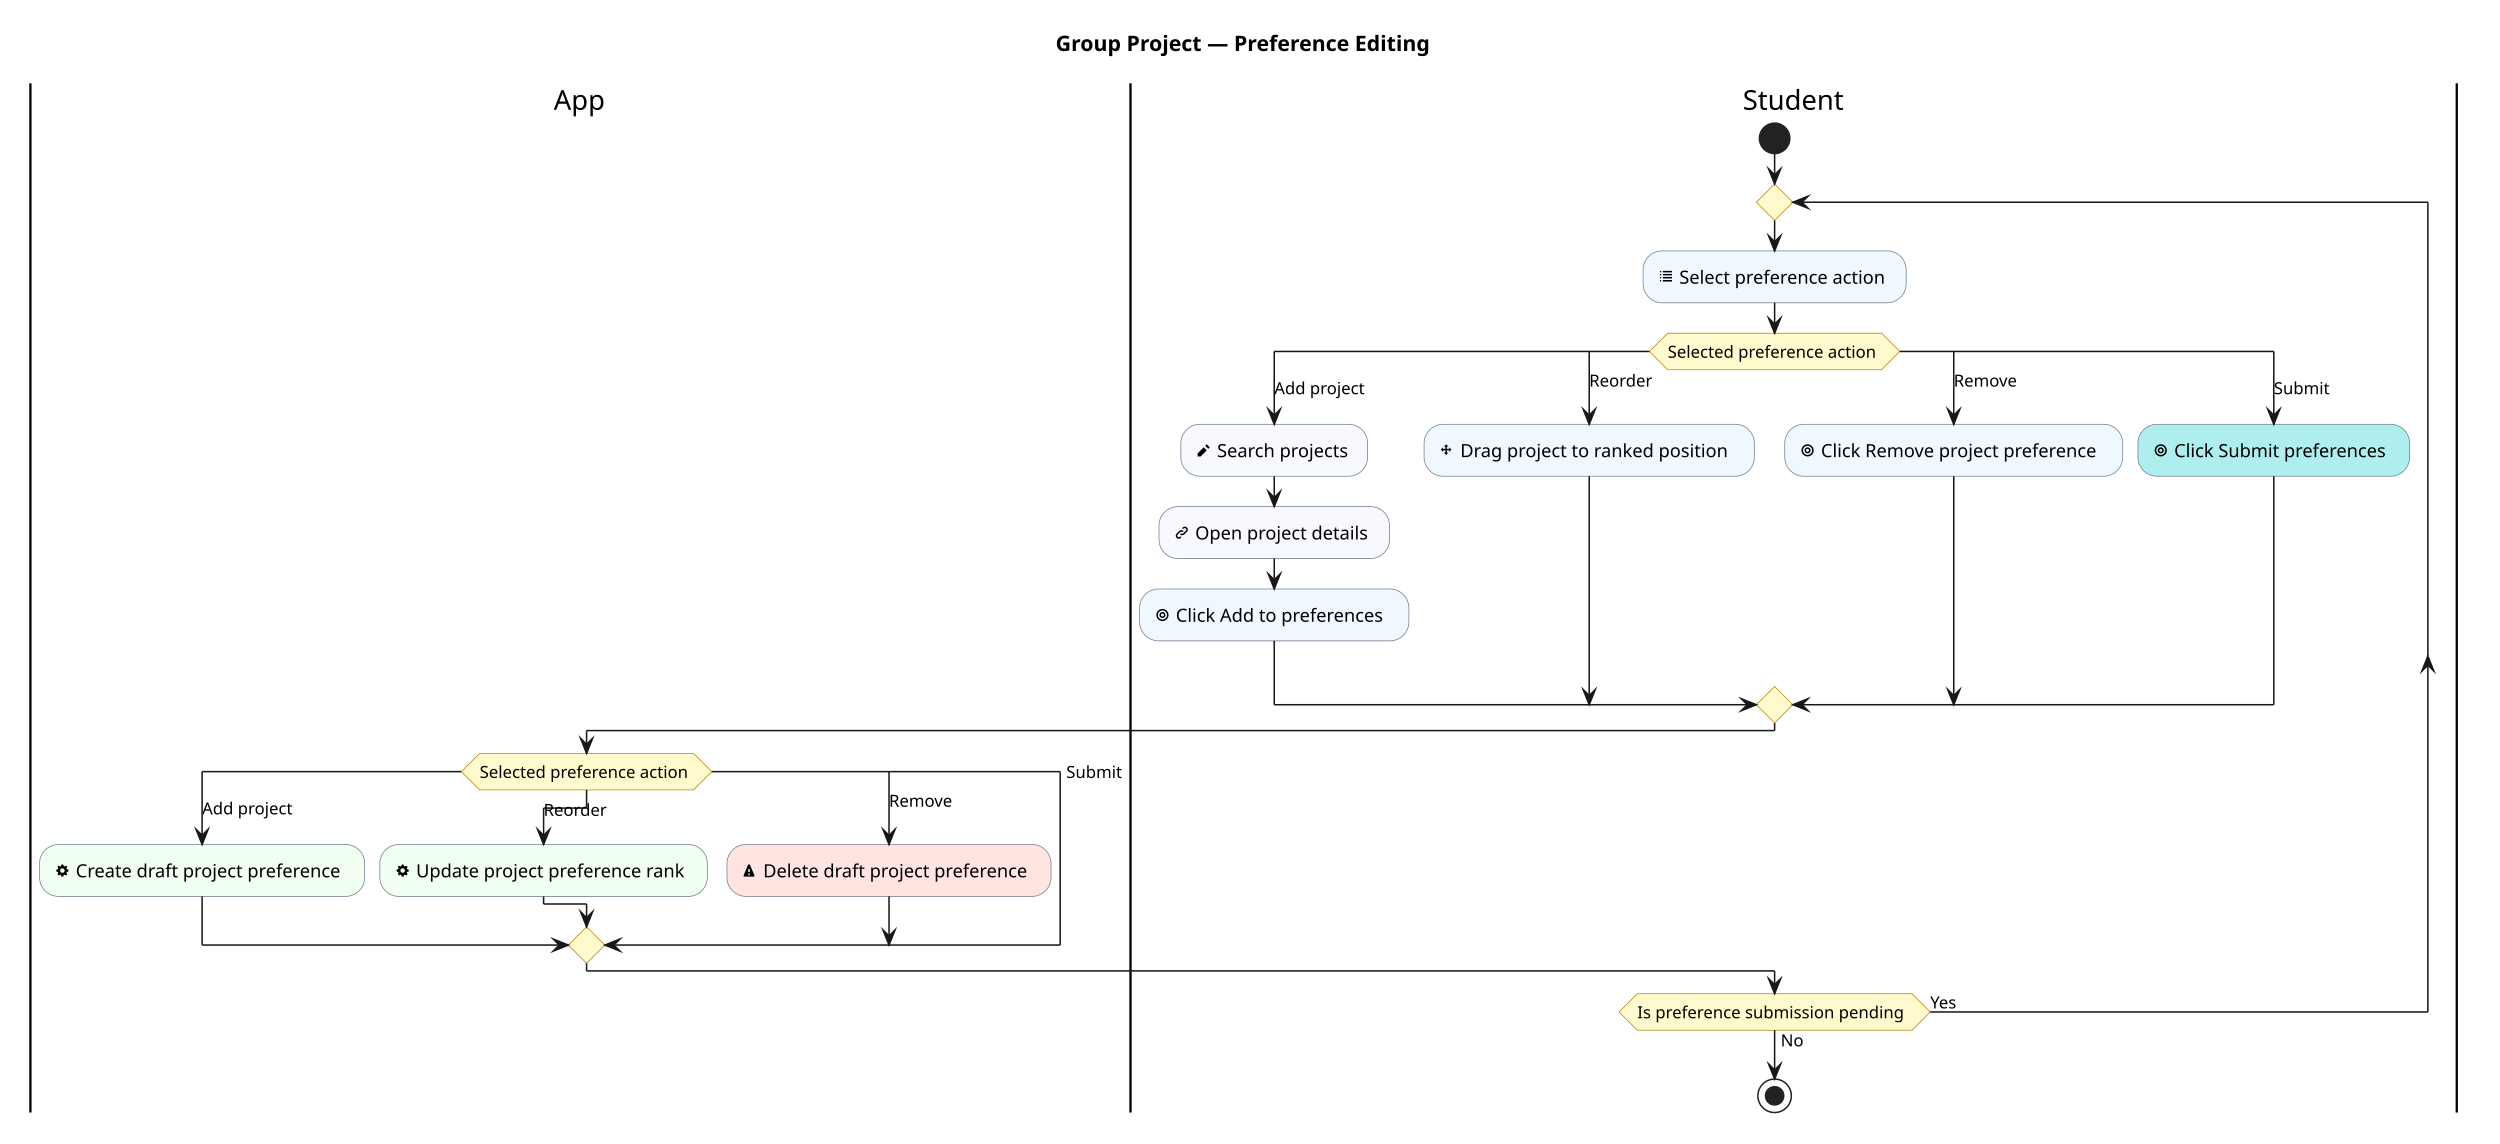
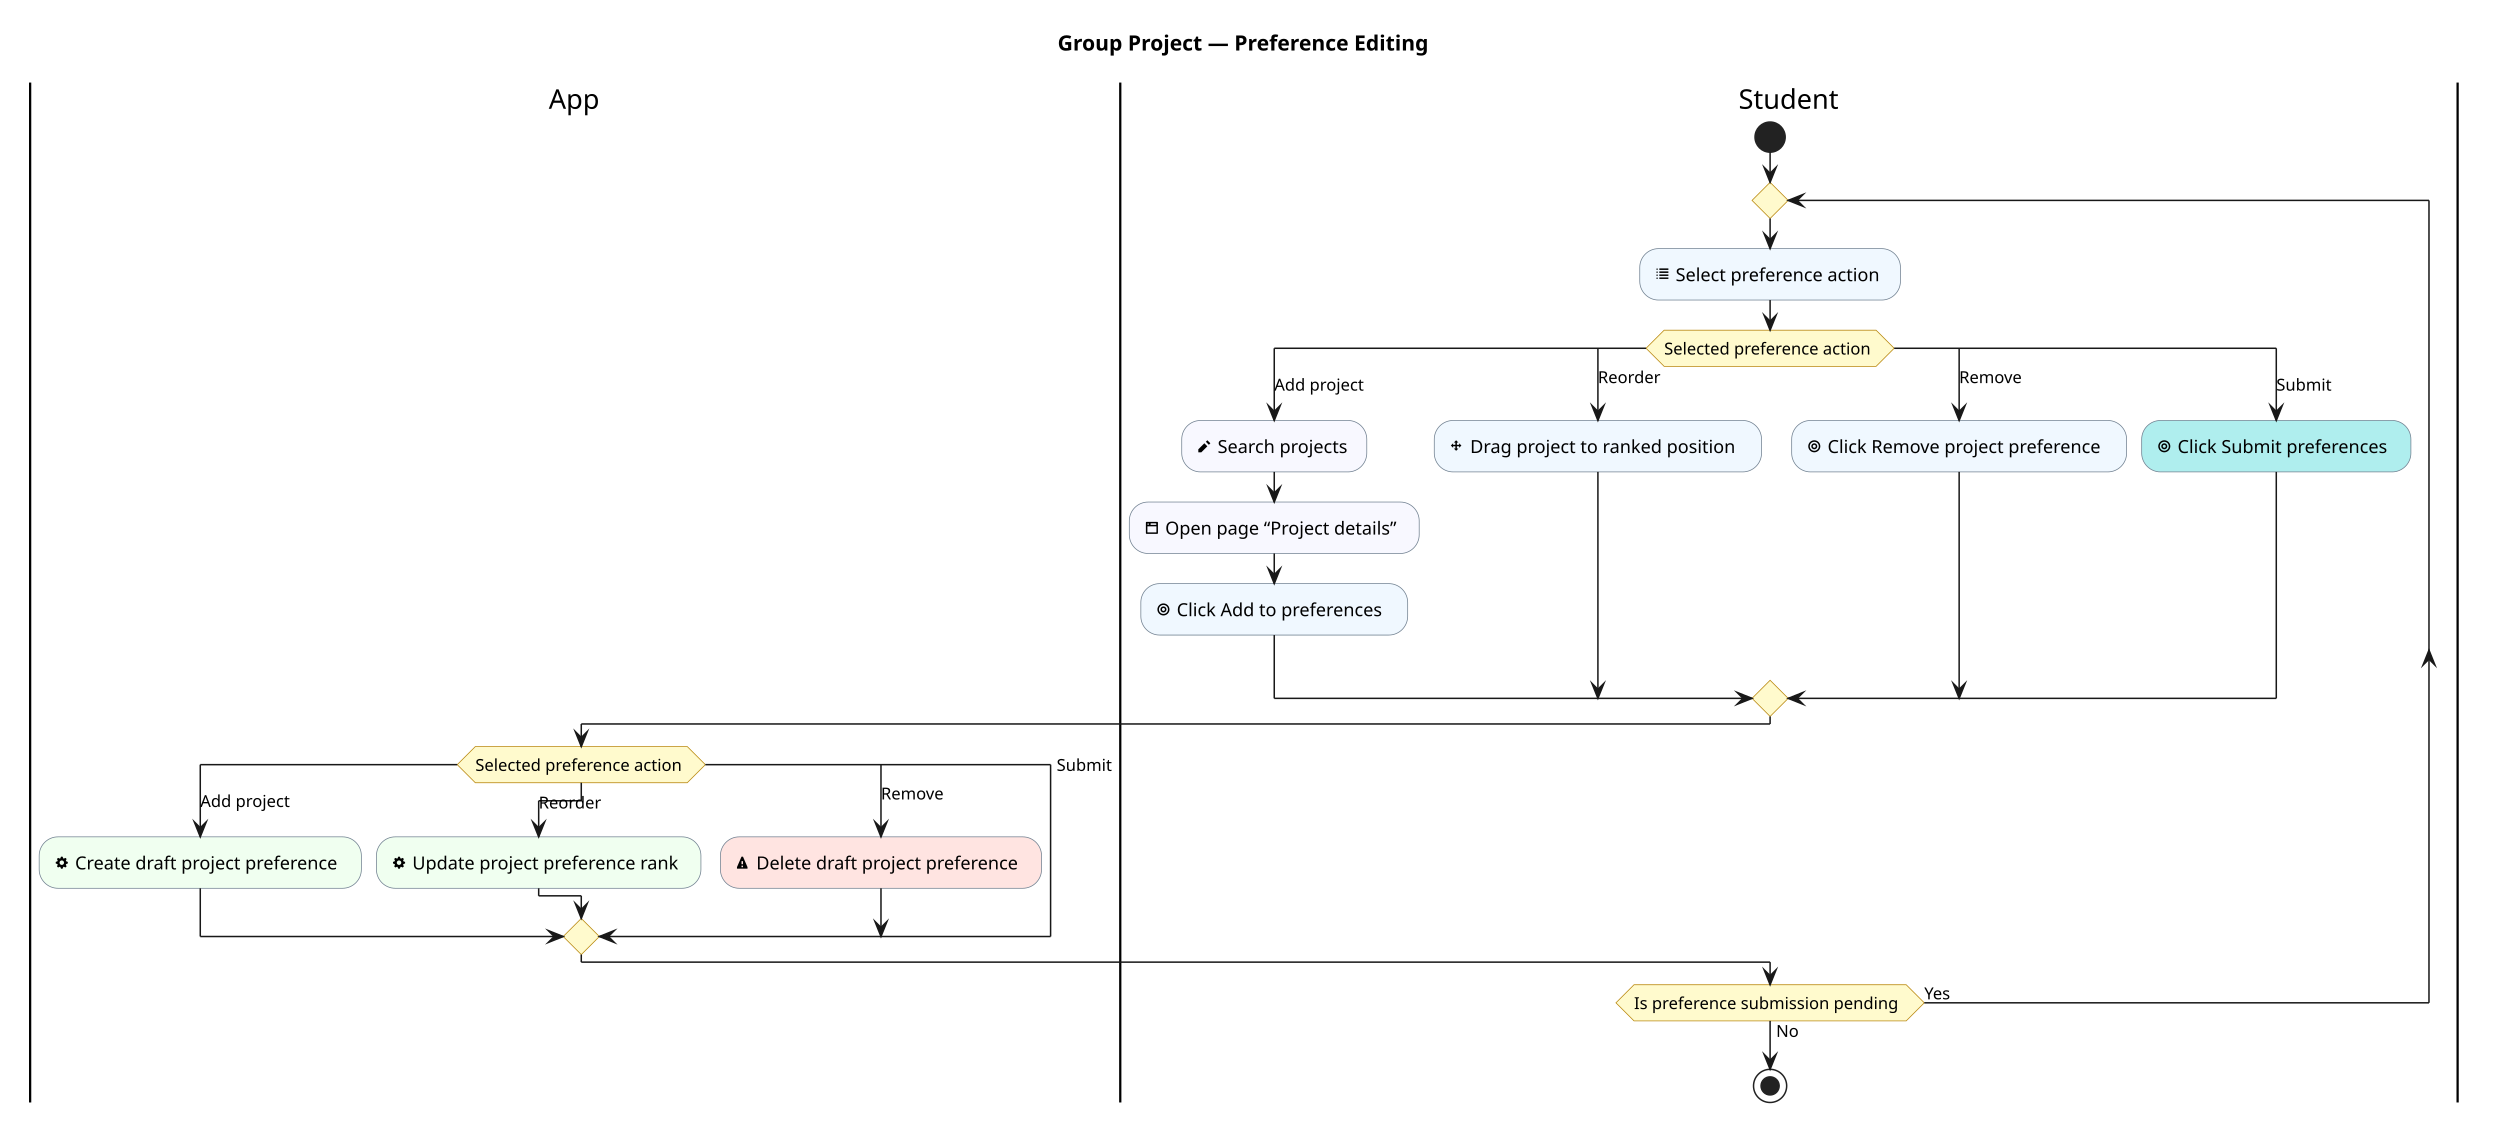
- <svg xmlns="http://www.w3.org/2000/svg" contentStyleType="text/css" data-diagram-type="ACTIVITY" height="752px" preserveAspectRatio="none" style="width:1644px;height:752px;background:#FFFFFF;" version="1.1" viewBox="0 0 1644 752" width="1644px" zoomAndPan="magnify">
+ <svg xmlns="http://www.w3.org/2000/svg" contentStyleType="text/css" data-diagram-type="ACTIVITY" height="752px" preserveAspectRatio="none" style="width:1659px;height:752px;background:#FFFFFF;" version="1.1" viewBox="0 0 1659 752" width="1659px" zoomAndPan="magnify">
  <defs />
  <g>
    <g class="title" data-source-line="2">
-       <text fill="#000000" font-family="sans-serif" font-size="14" font-weight="700" lengthAdjust="spacing" textLength="254.023" x="694.196" y="33.535">Group Project — Preference Editing</text>
+       <text fill="#000000" font-family="sans-serif" font-size="14" font-weight="700" lengthAdjust="spacing" textLength="254.023" x="701.848" y="33.535">Group Project — Preference Editing</text>
    </g>
-     <rect fill="none" height="21.199" style="stroke:none;stroke-width:1;" width="1597.415" x="20" y="54.785" />
+     <rect fill="none" height="21.199" style="stroke:none;stroke-width:1;" width="1612.719" x="20" y="54.785" />
    <polygon fill="#FFFACD" points="315.413,495.426,456.065,495.426,468.065,507.426,456.065,519.426,315.413,519.426,303.413,507.426,315.413,495.426" style="stroke:#B8860B;stroke-width:0.5;stroke-linejoin:miter;stroke-miterlimit:10;" />
    <text fill="#000000" font-family="sans-serif" font-size="11" lengthAdjust="spacing" textLength="140.653" x="315.413" y="511.583">Selected preference action</text>
    <rect fill="#F0FFF0" height="34.133" rx="12.5" ry="12.5" style="stroke:#708090;stroke-width:0.5;" width="213.803" x="26" y="555.336" />
    <path d="M40.5,568.469 L40,569.659 C39.9,569.689 39.81,569.739 39.72,569.789 L38.53,569.289 L37.81,570.009 L38.31,571.199 C38.26,571.299 38.22,571.379 38.18,571.479 L36.99,571.979 L36.99,572.979 L38.18,573.479 C38.22,573.579 38.26,573.659 38.31,573.759 L37.81,574.949 L38.53,575.669 L39.72,575.169 C39.81,575.209 39.9,575.259 40,575.299 L40.5,576.489 L41.5,576.489 L42,575.299 C42.09,575.259 42.19,575.219 42.28,575.169 L43.47,575.669 L44.19,574.949 L43.69,573.759 C43.73,573.669 43.78,573.569 43.82,573.479 L45.01,572.979 L45.01,571.979 L43.82,571.479 C43.79,571.389 43.74,571.289 43.69,571.199 L44.19,570.009 L43.47,569.289 L42.28,569.789 C42.19,569.749 42.09,569.699 42,569.659 L41.5,568.469 L40.5,568.469 M41,570.969 C41.83,570.969 42.5,571.639 42.5,572.469 C42.5,573.299 41.83,573.969 41,573.969 C40.17,573.969 39.5,573.299 39.5,572.469 C39.5,571.639 40.17,570.969 41,570.969" fill="#000000" />
    <text fill="#000000" font-family="sans-serif" font-size="12" lengthAdjust="spacing" textLength="180.006" x="49.797" y="576.938">Create draft project preference</text>
    <rect fill="#F0FFF0" height="34.133" rx="12.5" ry="12.5" style="stroke:#708090;stroke-width:0.5;" width="215.332" x="249.803" y="555.336" />
    <path d="M264.303,568.469 L263.803,569.659 C263.703,569.689 263.613,569.739 263.523,569.789 L262.333,569.289 L261.613,570.009 L262.113,571.199 C262.063,571.299 262.023,571.379 261.983,571.479 L260.793,571.979 L260.793,572.979 L261.983,573.479 C262.023,573.579 262.063,573.659 262.113,573.759 L261.613,574.949 L262.333,575.669 L263.523,575.169 C263.613,575.209 263.703,575.259 263.803,575.299 L264.303,576.489 L265.303,576.489 L265.803,575.299 C265.893,575.259 265.993,575.219 266.083,575.169 L267.273,575.669 L267.993,574.949 L267.493,573.759 C267.533,573.669 267.583,573.569 267.623,573.479 L268.813,572.979 L268.813,571.979 L267.623,571.479 C267.593,571.389 267.543,571.289 267.493,571.199 L267.993,570.009 L267.273,569.289 L266.083,569.789 C265.993,569.749 265.893,569.699 265.803,569.659 L265.303,568.469 L264.303,568.469 M264.803,570.969 C265.633,570.969 266.303,571.639 266.303,572.469 C266.303,573.299 265.633,573.969 264.803,573.969 C263.973,573.969 263.303,573.299 263.303,572.469 C263.303,571.639 263.973,570.969 264.803,570.969" fill="#000000" />
    <text fill="#000000" font-family="sans-serif" font-size="12" lengthAdjust="spacing" textLength="181.535" x="273.6" y="576.938">Update project preference rank</text>
    <rect fill="#FFE4E1" height="34.133" rx="12.5" ry="12.5" style="stroke:#708090;stroke-width:0.5;" width="213.106" x="478.065" y="555.336" />
    <path d="M492.155,568.469 C492.095,568.469 492.055,568.509 492.025,568.559 L489.085,575.369 C489.065,575.419 489.055,575.499 489.055,575.559 L489.055,576.369 C489.055,576.419 489.095,576.459 489.145,576.459 L495.955,576.459 C496.005,576.459 496.045,576.419 496.045,576.369 L496.045,575.559 C496.045,575.509 496.035,575.419 496.015,575.369 L493.075,568.559 C493.055,568.509 493.005,568.469 492.945,568.469 L492.135,568.469 M492.065,571.469 L493.065,571.469 L493.065,573.469 L492.065,573.469 L492.065,571.469 M492.065,574.469 L493.065,574.469 L493.065,575.469 L492.065,575.469 L492.065,574.469" fill="#000000" />
    <text fill="#000000" font-family="sans-serif" font-size="12" lengthAdjust="spacing" textLength="179.309" x="501.862" y="576.938">Delete draft project preference</text>
    <polygon fill="#FFFACD" points="385.739,609.469,385.739,609.469,397.739,621.469,385.739,633.469,385.739,633.469,373.739,621.469,385.739,609.469" style="stroke:#B8860B;stroke-width:0.5;stroke-linejoin:miter;stroke-miterlimit:10;" />
    <line style="stroke:#000000;stroke-width:1.5;" x1="20" x2="20" y1="54.785" y2="731.604" />
-     <ellipse cx="1166.988" cy="90.984" fill="#222222" rx="10" ry="10" style="stroke:#222222;stroke-width:1;" />
-     <rect fill="#F0F8FF" height="34.133" rx="12.5" ry="12.5" style="stroke:#708090;stroke-width:0.5;" width="172.998" x="1080.489" y="164.984" />
-     <path d="M1091.989,178.117 C1091.709,178.117 1091.489,178.337 1091.489,178.617 C1091.489,178.897 1091.709,179.117 1091.989,179.117 C1092.269,179.117 1092.489,178.897 1092.489,178.617 C1092.489,178.337 1092.269,178.117 1091.989,178.117 M1093.489,178.117 L1093.489,179.117 L1099.489,179.117 L1099.489,178.117 L1093.489,178.117 M1091.989,180.117 C1091.709,180.117 1091.489,180.337 1091.489,180.617 C1091.489,180.897 1091.709,181.117 1091.989,181.117 C1092.269,181.117 1092.489,180.897 1092.489,180.617 C1092.489,180.337 1092.269,180.117 1091.989,180.117 M1093.489,180.117 L1093.489,181.117 L1099.489,181.117 L1099.489,180.117 L1093.489,180.117 M1091.989,182.117 C1091.709,182.117 1091.489,182.337 1091.489,182.617 C1091.489,182.897 1091.709,183.117 1091.989,183.117 C1092.269,183.117 1092.489,182.897 1092.489,182.617 C1092.489,182.337 1092.269,182.117 1091.989,182.117 M1093.489,182.117 L1093.489,183.117 L1099.489,183.117 L1099.489,182.117 L1093.489,182.117 M1091.989,184.117 C1091.709,184.117 1091.489,184.337 1091.489,184.617 C1091.489,184.897 1091.709,185.117 1091.989,185.117 C1092.269,185.117 1092.489,184.897 1092.489,184.617 C1092.489,184.337 1092.269,184.117 1091.989,184.117 M1093.489,184.117 L1093.489,185.117 L1099.489,185.117 L1099.489,184.117 L1093.489,184.117" fill="#000000" />
-     <text fill="#000000" font-family="sans-serif" font-size="12" lengthAdjust="spacing" textLength="139.201" x="1104.286" y="186.586">Select preference action</text>
-     <polygon fill="#FFFACD" points="1096.661,219.117,1237.314,219.117,1249.314,231.117,1237.314,243.117,1096.661,243.117,1084.661,231.117,1096.661,219.117" style="stroke:#B8860B;stroke-width:0.5;stroke-linejoin:miter;stroke-miterlimit:10;" />
-     <text fill="#000000" font-family="sans-serif" font-size="11" lengthAdjust="spacing" textLength="140.653" x="1096.661" y="235.274">Selected preference action</text>
-     <rect fill="#F8F8FF" height="34.133" rx="12.5" ry="12.5" style="stroke:#708090;stroke-width:0.5;" width="122.795" x="776.546" y="279.027" />
-     <path d="M793.546,292.16 L792.546,293.16 L794.546,295.16 L795.546,294.16 L793.546,292.16 M791.546,294.16 L787.546,298.16 L787.546,300.16 L789.546,300.16 L793.546,296.16 L791.546,294.16" fill="#000000" />
-     <text fill="#000000" font-family="sans-serif" font-size="12" lengthAdjust="spacing" textLength="88.998" x="800.343" y="300.629">Search projects</text>
-     <rect fill="#F8F8FF" height="34.133" rx="12.5" ry="12.5" style="stroke:#708090;stroke-width:0.5;" width="151.611" x="762.138" y="333.16" />
-     <path d="M779.018,346.323 C778.838,346.333 778.658,346.353 778.488,346.413 C778.218,346.513 777.958,346.663 777.738,346.883 A0.5,0.5 0 1 0 778.428,347.573 C778.538,347.463 778.668,347.403 778.808,347.353 C779.158,347.233 779.588,347.283 779.868,347.573 C780.258,347.963 780.258,348.613 779.868,349.013 L778.368,350.513 C777.928,350.953 777.568,350.993 777.308,350.983 C777.048,350.973 776.898,350.853 776.898,350.853 A0.5,0.5 0 1 0 776.398,351.733 C776.738,351.953 776.738,351.953 777.238,351.983 C777.738,352.013 778.438,351.823 779.048,351.203 L780.548,349.703 C781.328,348.923 781.328,347.663 780.548,346.893 C780.268,346.613 779.938,346.443 779.578,346.363 C779.398,346.323 779.198,346.323 779.018,346.333 M777.018,348.633 C776.518,348.613 775.828,348.783 775.238,349.383 L773.738,350.883 C772.958,351.663 772.958,352.923 773.738,353.693 C774.298,354.253 775.098,354.413 775.798,354.163 C776.068,354.063 776.328,353.913 776.548,353.693 A0.5,0.5 0 1 0 775.858,353.003 C775.748,353.113 775.618,353.173 775.478,353.223 C775.128,353.343 774.698,353.293 774.418,353.003 C774.028,352.613 774.028,351.963 774.418,351.563 L775.918,350.063 C776.318,349.663 776.668,349.613 776.948,349.623 C777.228,349.633 777.418,349.713 777.418,349.713 A0.5,0.5 0 1 0 777.858,348.833 C777.518,348.633 777.518,348.633 777.018,348.613" fill="#000000" />
-     <text fill="#000000" font-family="sans-serif" font-size="12" lengthAdjust="spacing" textLength="117.814" x="785.935" y="354.762">Open project details</text>
-     <rect fill="#F0F8FF" height="34.133" rx="12.5" ry="12.5" style="stroke:#708090;stroke-width:0.5;" width="177.07" x="749.409" y="387.293" />
-     <path d="M764.409,400.426 C762.209,400.426 760.409,402.226 760.409,404.426 C760.409,406.626 762.209,408.426 764.409,408.426 C766.609,408.426 768.409,406.626 768.409,404.426 C768.409,402.226 766.609,400.426 764.409,400.426 M764.409,401.426 C766.069,401.426 767.409,402.766 767.409,404.426 C767.409,406.086 766.069,407.426 764.409,407.426 C762.749,407.426 761.409,406.086 761.409,404.426 C761.409,402.766 762.749,401.426 764.409,401.426 M764.409,402.426 C763.309,402.426 762.409,403.326 762.409,404.426 C762.409,405.526 763.309,406.426 764.409,406.426 C765.509,406.426 766.409,405.526 766.409,404.426 C766.409,403.326 765.509,402.426 764.409,402.426 M764.409,403.426 C764.969,403.426 765.409,403.866 765.409,404.426 C765.409,404.986 764.969,405.426 764.409,405.426 C763.849,405.426 763.409,404.986 763.409,404.426 C763.409,403.866 763.849,403.426 764.409,403.426" fill="#000000" />
-     <text fill="#000000" font-family="sans-serif" font-size="12" lengthAdjust="spacing" textLength="143.273" x="773.206" y="408.894">Click Add to preferences</text>
-     <rect fill="#F0F8FF" height="34.133" rx="12.5" ry="12.5" style="stroke:#708090;stroke-width:0.5;" width="217.178" x="936.479" y="279.027" />
-     <path d="M950.979,292.16 L949.479,293.66 L950.479,293.66 L950.479,295.16 L948.979,295.16 L948.979,294.16 L947.479,295.66 L948.979,297.16 L948.979,296.16 L950.479,296.16 L950.479,297.66 L949.479,297.66 L950.979,299.16 L952.479,297.66 L951.479,297.66 L951.479,296.16 L952.979,296.16 L952.979,297.16 L954.479,295.66 L952.979,294.16 L952.979,295.16 L951.479,295.16 L951.479,293.66 L952.479,293.66 L950.979,292.16" fill="#000000" />
-     <text fill="#000000" font-family="sans-serif" font-size="12" lengthAdjust="spacing" textLength="183.381" x="960.276" y="300.629">Drag project to ranked position</text>
-     <rect fill="#F0F8FF" height="34.133" rx="12.5" ry="12.5" style="stroke:#708090;stroke-width:0.5;" width="222.258" x="1173.657" y="279.027" />
-     <path d="M1188.657,292.16 C1186.457,292.16 1184.657,293.96 1184.657,296.16 C1184.657,298.36 1186.457,300.16 1188.657,300.16 C1190.857,300.16 1192.657,298.36 1192.657,296.16 C1192.657,293.96 1190.857,292.16 1188.657,292.16 M1188.657,293.16 C1190.317,293.16 1191.657,294.5 1191.657,296.16 C1191.657,297.82 1190.317,299.16 1188.657,299.16 C1186.997,299.16 1185.657,297.82 1185.657,296.16 C1185.657,294.5 1186.997,293.16 1188.657,293.16 M1188.657,294.16 C1187.557,294.16 1186.657,295.06 1186.657,296.16 C1186.657,297.26 1187.557,298.16 1188.657,298.16 C1189.757,298.16 1190.657,297.26 1190.657,296.16 C1190.657,295.06 1189.757,294.16 1188.657,294.16 M1188.657,295.16 C1189.217,295.16 1189.657,295.6 1189.657,296.16 C1189.657,296.72 1189.217,297.16 1188.657,297.16 C1188.097,297.16 1187.657,296.72 1187.657,296.16 C1187.657,295.6 1188.097,295.16 1188.657,295.16" fill="#000000" />
-     <text fill="#000000" font-family="sans-serif" font-size="12" lengthAdjust="spacing" textLength="188.461" x="1197.454" y="300.629">Click Remove project preference</text>
-     <rect fill="#AFEEEE" height="34.133" rx="12.5" ry="12.5" style="stroke:#708090;stroke-width:0.5;" width="178.652" x="1405.915" y="279.027" />
-     <path d="M1420.915,292.16 C1418.715,292.16 1416.915,293.96 1416.915,296.16 C1416.915,298.36 1418.715,300.16 1420.915,300.16 C1423.115,300.16 1424.915,298.36 1424.915,296.16 C1424.915,293.96 1423.115,292.16 1420.915,292.16 M1420.915,293.16 C1422.575,293.16 1423.915,294.5 1423.915,296.16 C1423.915,297.82 1422.575,299.16 1420.915,299.16 C1419.255,299.16 1417.915,297.82 1417.915,296.16 C1417.915,294.5 1419.255,293.16 1420.915,293.16 M1420.915,294.16 C1419.815,294.16 1418.915,295.06 1418.915,296.16 C1418.915,297.26 1419.815,298.16 1420.915,298.16 C1422.015,298.16 1422.915,297.26 1422.915,296.16 C1422.915,295.06 1422.015,294.16 1420.915,294.16 M1420.915,295.16 C1421.475,295.16 1421.915,295.6 1421.915,296.16 C1421.915,296.72 1421.475,297.16 1420.915,297.16 C1420.355,297.16 1419.915,296.72 1419.915,296.16 C1419.915,295.6 1420.355,295.16 1420.915,295.16" fill="#000000" />
-     <text fill="#000000" font-family="sans-serif" font-size="12" lengthAdjust="spacing" textLength="144.856" x="1429.711" y="300.629">Click Submit preferences</text>
-     <polygon fill="#FFFACD" points="1166.988,451.426,1166.988,451.426,1178.988,463.426,1166.988,475.426,1166.988,475.426,1154.988,463.426,1166.988,451.426" style="stroke:#B8860B;stroke-width:0.5;stroke-linejoin:miter;stroke-miterlimit:10;" />
-     <polygon fill="#FFFACD" points="1166.988,120.984,1178.988,132.984,1166.988,144.984,1154.988,132.984,1166.988,120.984" style="stroke:#B8860B;stroke-width:0.5;stroke-linejoin:miter;stroke-miterlimit:10;" />
-     <polygon fill="#FFFACD" points="1076.681,653.469,1257.295,653.469,1269.295,665.469,1257.295,677.469,1076.681,677.469,1064.681,665.469,1076.681,653.469" style="stroke:#B8860B;stroke-width:0.5;stroke-linejoin:miter;stroke-miterlimit:10;" />
-     <text fill="#000000" font-family="sans-serif" font-size="11" lengthAdjust="spacing" textLength="14.883" x="1170.988" y="688.104">No</text>
-     <text fill="#000000" font-family="sans-serif" font-size="11" lengthAdjust="spacing" textLength="180.614" x="1076.681" y="669.626">Is preference submission pending</text>
-     <text fill="#000000" font-family="sans-serif" font-size="11" lengthAdjust="spacing" textLength="18.589" x="1269.295" y="663.148">Yes</text>
-     <ellipse cx="1166.988" cy="720.604" fill="none" rx="11" ry="11" style="stroke:#222222;stroke-width:1;" />
-     <ellipse cx="1166.988" cy="720.604" fill="#222222" rx="6" ry="6" style="stroke:#222222;stroke-width:1;" />
+     <ellipse cx="1174.64" cy="90.984" fill="#222222" rx="10" ry="10" style="stroke:#222222;stroke-width:1;" />
+     <rect fill="#F0F8FF" height="34.133" rx="12.5" ry="12.5" style="stroke:#708090;stroke-width:0.5;" width="172.998" x="1088.141" y="164.984" />
+     <path d="M1099.641,178.117 C1099.361,178.117 1099.141,178.337 1099.141,178.617 C1099.141,178.897 1099.361,179.117 1099.641,179.117 C1099.921,179.117 1100.141,178.897 1100.141,178.617 C1100.141,178.337 1099.921,178.117 1099.641,178.117 M1101.141,178.117 L1101.141,179.117 L1107.141,179.117 L1107.141,178.117 L1101.141,178.117 M1099.641,180.117 C1099.361,180.117 1099.141,180.337 1099.141,180.617 C1099.141,180.897 1099.361,181.117 1099.641,181.117 C1099.921,181.117 1100.141,180.897 1100.141,180.617 C1100.141,180.337 1099.921,180.117 1099.641,180.117 M1101.141,180.117 L1101.141,181.117 L1107.141,181.117 L1107.141,180.117 L1101.141,180.117 M1099.641,182.117 C1099.361,182.117 1099.141,182.337 1099.141,182.617 C1099.141,182.897 1099.361,183.117 1099.641,183.117 C1099.921,183.117 1100.141,182.897 1100.141,182.617 C1100.141,182.337 1099.921,182.117 1099.641,182.117 M1101.141,182.117 L1101.141,183.117 L1107.141,183.117 L1107.141,182.117 L1101.141,182.117 M1099.641,184.117 C1099.361,184.117 1099.141,184.337 1099.141,184.617 C1099.141,184.897 1099.361,185.117 1099.641,185.117 C1099.921,185.117 1100.141,184.897 1100.141,184.617 C1100.141,184.337 1099.921,184.117 1099.641,184.117 M1101.141,184.117 L1101.141,185.117 L1107.141,185.117 L1107.141,184.117 L1101.141,184.117" fill="#000000" />
+     <text fill="#000000" font-family="sans-serif" font-size="12" lengthAdjust="spacing" textLength="139.201" x="1111.938" y="186.586">Select preference action</text>
+     <polygon fill="#FFFACD" points="1104.314,219.117,1244.967,219.117,1256.967,231.117,1244.967,243.117,1104.314,243.117,1092.314,231.117,1104.314,219.117" style="stroke:#B8860B;stroke-width:0.5;stroke-linejoin:miter;stroke-miterlimit:10;" />
+     <text fill="#000000" font-family="sans-serif" font-size="11" lengthAdjust="spacing" textLength="140.653" x="1104.314" y="235.274">Selected preference action</text>
+     <rect fill="#F8F8FF" height="34.133" rx="12.5" ry="12.5" style="stroke:#708090;stroke-width:0.5;" width="122.795" x="784.199" y="279.027" />
+     <path d="M801.199,292.16 L800.199,293.16 L802.199,295.16 L803.199,294.16 L801.199,292.16 M799.199,294.16 L795.199,298.16 L795.199,300.16 L797.199,300.16 L801.199,296.16 L799.199,294.16" fill="#000000" />
+     <text fill="#000000" font-family="sans-serif" font-size="12" lengthAdjust="spacing" textLength="88.998" x="807.996" y="300.629">Search projects</text>
+     <rect fill="#F8F8FF" height="34.133" rx="12.5" ry="12.5" style="stroke:#708090;stroke-width:0.5;" width="192.375" x="749.409" y="333.16" />
+     <path d="M760.749,346.293 A0.5,0.5 0 0 0 760.409,346.793 L760.409,353.793 A0.5,0.5 0 0 0 760.909,354.293 L767.909,354.293 A0.5,0.5 0 0 0 768.409,353.793 L768.409,346.793 A0.5,0.5 0 0 0 767.909,346.293 L760.909,346.293 A0.5,0.5 0 0 0 760.819,346.293 A0.5,0.5 0 0 0 760.759,346.293 M761.909,347.293 C762.189,347.293 762.409,347.513 762.409,347.793 C762.409,348.073 762.189,348.293 761.909,348.293 C761.629,348.293 761.409,348.073 761.409,347.793 C761.409,347.513 761.629,347.293 761.909,347.293 M763.909,347.293 L766.909,347.293 C767.189,347.293 767.409,347.513 767.409,347.793 C767.409,348.073 767.189,348.293 766.909,348.293 L763.909,348.293 C763.629,348.293 763.409,348.073 763.409,347.793 C763.409,347.513 763.629,347.293 763.909,347.293 M761.409,349.293 L767.409,349.293 L767.409,353.293 L761.409,353.293 L761.409,349.293" fill="#000000" />
+     <text fill="#000000" font-family="sans-serif" font-size="12" lengthAdjust="spacing" textLength="158.578" x="773.206" y="354.762">Open page “Project details”</text>
+     <rect fill="#F0F8FF" height="34.133" rx="12.5" ry="12.5" style="stroke:#708090;stroke-width:0.5;" width="177.07" x="757.061" y="387.293" />
+     <path d="M772.061,400.426 C769.861,400.426 768.061,402.226 768.061,404.426 C768.061,406.626 769.861,408.426 772.061,408.426 C774.261,408.426 776.061,406.626 776.061,404.426 C776.061,402.226 774.261,400.426 772.061,400.426 M772.061,401.426 C773.721,401.426 775.061,402.766 775.061,404.426 C775.061,406.086 773.721,407.426 772.061,407.426 C770.401,407.426 769.061,406.086 769.061,404.426 C769.061,402.766 770.401,401.426 772.061,401.426 M772.061,402.426 C770.961,402.426 770.061,403.326 770.061,404.426 C770.061,405.526 770.961,406.426 772.061,406.426 C773.161,406.426 774.061,405.526 774.061,404.426 C774.061,403.326 773.161,402.426 772.061,402.426 M772.061,403.426 C772.621,403.426 773.061,403.866 773.061,404.426 C773.061,404.986 772.621,405.426 772.061,405.426 C771.501,405.426 771.061,404.986 771.061,404.426 C771.061,403.866 771.501,403.426 772.061,403.426" fill="#000000" />
+     <text fill="#000000" font-family="sans-serif" font-size="12" lengthAdjust="spacing" textLength="143.273" x="780.858" y="408.894">Click Add to preferences</text>
+     <rect fill="#F0F8FF" height="34.133" rx="12.5" ry="12.5" style="stroke:#708090;stroke-width:0.5;" width="217.178" x="951.784" y="279.027" />
+     <path d="M966.284,292.16 L964.784,293.66 L965.784,293.66 L965.784,295.16 L964.284,295.16 L964.284,294.16 L962.784,295.66 L964.284,297.16 L964.284,296.16 L965.784,296.16 L965.784,297.66 L964.784,297.66 L966.284,299.16 L967.784,297.66 L966.784,297.66 L966.784,296.16 L968.284,296.16 L968.284,297.16 L969.784,295.66 L968.284,294.16 L968.284,295.16 L966.784,295.16 L966.784,293.66 L967.784,293.66 L966.284,292.16" fill="#000000" />
+     <text fill="#000000" font-family="sans-serif" font-size="12" lengthAdjust="spacing" textLength="183.381" x="975.581" y="300.629">Drag project to ranked position</text>
+     <rect fill="#F0F8FF" height="34.133" rx="12.5" ry="12.5" style="stroke:#708090;stroke-width:0.5;" width="222.258" x="1188.961" y="279.027" />
+     <path d="M1203.961,292.16 C1201.761,292.16 1199.961,293.96 1199.961,296.16 C1199.961,298.36 1201.761,300.16 1203.961,300.16 C1206.161,300.16 1207.961,298.36 1207.961,296.16 C1207.961,293.96 1206.161,292.16 1203.961,292.16 M1203.961,293.16 C1205.621,293.16 1206.961,294.5 1206.961,296.16 C1206.961,297.82 1205.621,299.16 1203.961,299.16 C1202.301,299.16 1200.961,297.82 1200.961,296.16 C1200.961,294.5 1202.301,293.16 1203.961,293.16 M1203.961,294.16 C1202.861,294.16 1201.961,295.06 1201.961,296.16 C1201.961,297.26 1202.861,298.16 1203.961,298.16 C1205.061,298.16 1205.961,297.26 1205.961,296.16 C1205.961,295.06 1205.061,294.16 1203.961,294.16 M1203.961,295.16 C1204.521,295.16 1204.961,295.6 1204.961,296.16 C1204.961,296.72 1204.521,297.16 1203.961,297.16 C1203.401,297.16 1202.961,296.72 1202.961,296.16 C1202.961,295.6 1203.401,295.16 1203.961,295.16" fill="#000000" />
+     <text fill="#000000" font-family="sans-serif" font-size="12" lengthAdjust="spacing" textLength="188.461" x="1212.758" y="300.629">Click Remove project preference</text>
+     <rect fill="#AFEEEE" height="34.133" rx="12.5" ry="12.5" style="stroke:#708090;stroke-width:0.5;" width="178.652" x="1421.219" y="279.027" />
+     <path d="M1436.219,292.16 C1434.019,292.16 1432.219,293.96 1432.219,296.16 C1432.219,298.36 1434.019,300.16 1436.219,300.16 C1438.419,300.16 1440.219,298.36 1440.219,296.16 C1440.219,293.96 1438.419,292.16 1436.219,292.16 M1436.219,293.16 C1437.879,293.16 1439.219,294.5 1439.219,296.16 C1439.219,297.82 1437.879,299.16 1436.219,299.16 C1434.559,299.16 1433.219,297.82 1433.219,296.16 C1433.219,294.5 1434.559,293.16 1436.219,293.16 M1436.219,294.16 C1435.119,294.16 1434.219,295.06 1434.219,296.16 C1434.219,297.26 1435.119,298.16 1436.219,298.16 C1437.319,298.16 1438.219,297.26 1438.219,296.16 C1438.219,295.06 1437.319,294.16 1436.219,294.16 M1436.219,295.16 C1436.779,295.16 1437.219,295.6 1437.219,296.16 C1437.219,296.72 1436.779,297.16 1436.219,297.16 C1435.659,297.16 1435.219,296.72 1435.219,296.16 C1435.219,295.6 1435.659,295.16 1436.219,295.16" fill="#000000" />
+     <text fill="#000000" font-family="sans-serif" font-size="12" lengthAdjust="spacing" textLength="144.856" x="1445.016" y="300.629">Click Submit preferences</text>
+     <polygon fill="#FFFACD" points="1174.64,451.426,1174.64,451.426,1186.64,463.426,1174.64,475.426,1174.64,475.426,1162.64,463.426,1174.64,451.426" style="stroke:#B8860B;stroke-width:0.5;stroke-linejoin:miter;stroke-miterlimit:10;" />
+     <polygon fill="#FFFACD" points="1174.64,120.984,1186.64,132.984,1174.64,144.984,1162.64,132.984,1174.64,120.984" style="stroke:#B8860B;stroke-width:0.5;stroke-linejoin:miter;stroke-miterlimit:10;" />
+     <polygon fill="#FFFACD" points="1084.333,653.469,1264.947,653.469,1276.947,665.469,1264.947,677.469,1084.333,677.469,1072.333,665.469,1084.333,653.469" style="stroke:#B8860B;stroke-width:0.5;stroke-linejoin:miter;stroke-miterlimit:10;" />
+     <text fill="#000000" font-family="sans-serif" font-size="11" lengthAdjust="spacing" textLength="14.883" x="1178.64" y="688.104">No</text>
+     <text fill="#000000" font-family="sans-serif" font-size="11" lengthAdjust="spacing" textLength="180.614" x="1084.333" y="669.626">Is preference submission pending</text>
+     <text fill="#000000" font-family="sans-serif" font-size="11" lengthAdjust="spacing" textLength="18.589" x="1276.947" y="663.148">Yes</text>
+     <ellipse cx="1174.64" cy="720.604" fill="none" rx="11" ry="11" style="stroke:#222222;stroke-width:1;" />
+     <ellipse cx="1174.64" cy="720.604" fill="#222222" rx="6" ry="6" style="stroke:#222222;stroke-width:1;" />
    <line style="stroke:#000000;stroke-width:1.5;" x1="743.409" x2="743.409" y1="54.785" y2="731.604" />
-     <line style="stroke:#000000;stroke-width:1.5;" x1="1615.567" x2="1615.567" y1="54.785" y2="731.604" />
+     <line style="stroke:#000000;stroke-width:1.5;" x1="1630.872" x2="1630.872" y1="54.785" y2="731.604" />
    <line style="stroke:#181818;stroke-width:1;" x1="303.413" x2="132.901" y1="507.426" y2="507.426" />
    <line style="stroke:#181818;stroke-width:1;" x1="132.901" x2="132.901" y1="507.426" y2="555.336" />
    <polygon fill="#181818" points="128.901,545.336,132.901,555.336,136.901,545.336,132.901,549.336" style="stroke:#181818;stroke-width:1;stroke-linejoin:miter;stroke-miterlimit:10;" />
    <text fill="#000000" font-family="sans-serif" font-size="11" lengthAdjust="spacing" textLength="62.321" x="132.901" y="535.538">Add project</text>
    <line style="stroke:#181818;stroke-width:1;" x1="468.065" x2="697.171" y1="507.426" y2="507.426" />
    <line style="stroke:#181818;stroke-width:1;" x1="697.171" x2="697.171" y1="507.426" y2="621.469" />
    <line style="stroke:#181818;stroke-width:1;" x1="697.171" x2="397.739" y1="621.469" y2="621.469" />
    <polygon fill="#181818" points="407.739,617.469,397.739,621.469,407.739,625.469,403.739,621.469" style="stroke:#181818;stroke-width:1;stroke-linejoin:miter;stroke-miterlimit:10;" />
    <text fill="#000000" font-family="sans-serif" font-size="11" lengthAdjust="spacing" textLength="37.238" x="701.171" y="511.583">Submit</text>
    <line style="stroke:#181818;stroke-width:1;" x1="385.739" x2="385.739" y1="519.426" y2="531.396" />
    <line style="stroke:#181818;stroke-width:1;" x1="385.739" x2="357.469" y1="531.396" y2="531.396" />
    <line style="stroke:#181818;stroke-width:1;" x1="357.469" x2="357.469" y1="531.396" y2="555.336" />
    <polygon fill="#181818" points="353.469,545.336,357.469,555.336,361.469,545.336,357.469,549.336" style="stroke:#181818;stroke-width:1;stroke-linejoin:miter;stroke-miterlimit:10;" />
    <text fill="#000000" font-family="sans-serif" font-size="11" lengthAdjust="spacing" textLength="41.895" x="357.469" y="536.538">Reorder</text>
    <line style="stroke:#181818;stroke-width:1;" x1="584.618" x2="584.618" y1="507.426" y2="555.336" />
    <polygon fill="#181818" points="580.618,545.336,584.618,555.336,588.618,545.336,584.618,549.336" style="stroke:#181818;stroke-width:1;stroke-linejoin:miter;stroke-miterlimit:10;" />
    <text fill="#000000" font-family="sans-serif" font-size="11" lengthAdjust="spacing" textLength="41.932" x="584.618" y="530.538">Remove</text>
    <line style="stroke:#181818;stroke-width:1;" x1="132.901" x2="132.901" y1="589.469" y2="621.469" />
    <line style="stroke:#181818;stroke-width:1;" x1="132.901" x2="373.739" y1="621.469" y2="621.469" />
    <polygon fill="#181818" points="363.739,617.469,373.739,621.469,363.739,625.469,367.739,621.469" style="stroke:#181818;stroke-width:1;stroke-linejoin:miter;stroke-miterlimit:10;" />
    <line style="stroke:#181818;stroke-width:1;" x1="357.469" x2="357.469" y1="589.469" y2="594.469" />
    <line style="stroke:#181818;stroke-width:1;" x1="357.469" x2="385.739" y1="594.469" y2="594.469" />
    <line style="stroke:#181818;stroke-width:1;" x1="385.739" x2="385.739" y1="594.469" y2="609.469" />
    <polygon fill="#181818" points="381.739,599.469,385.739,609.469,389.739,599.469,385.739,603.469" style="stroke:#181818;stroke-width:1;stroke-linejoin:miter;stroke-miterlimit:10;" />
    <line style="stroke:#181818;stroke-width:1;" x1="584.618" x2="584.618" y1="589.469" y2="621.469" />
    <polygon fill="#181818" points="580.618,611.469,584.618,621.469,588.618,611.469,584.618,615.469" style="stroke:#181818;stroke-width:1;stroke-linejoin:miter;stroke-miterlimit:10;" />
-     <line style="stroke:#181818;stroke-width:1;" x1="837.944" x2="837.944" y1="313.16" y2="333.16" />
-     <polygon fill="#181818" points="833.944,323.16,837.944,333.16,841.944,323.16,837.944,327.16" style="stroke:#181818;stroke-width:1;stroke-linejoin:miter;stroke-miterlimit:10;" />
-     <line style="stroke:#181818;stroke-width:1;" x1="837.944" x2="837.944" y1="367.293" y2="387.293" />
-     <polygon fill="#181818" points="833.944,377.293,837.944,387.293,841.944,377.293,837.944,381.293" style="stroke:#181818;stroke-width:1;stroke-linejoin:miter;stroke-miterlimit:10;" />
-     <line style="stroke:#181818;stroke-width:1;" x1="1084.661" x2="837.944" y1="231.117" y2="231.117" />
-     <line style="stroke:#181818;stroke-width:1;" x1="837.944" x2="837.944" y1="231.117" y2="279.027" />
-     <polygon fill="#181818" points="833.944,269.027,837.944,279.027,841.944,269.027,837.944,273.027" style="stroke:#181818;stroke-width:1;stroke-linejoin:miter;stroke-miterlimit:10;" />
-     <text fill="#000000" font-family="sans-serif" font-size="11" lengthAdjust="spacing" textLength="62.321" x="837.944" y="259.229">Add project</text>
-     <line style="stroke:#181818;stroke-width:1;" x1="1249.314" x2="1495.241" y1="231.117" y2="231.117" />
-     <line style="stroke:#181818;stroke-width:1;" x1="1495.241" x2="1495.241" y1="231.117" y2="279.027" />
-     <polygon fill="#181818" points="1491.241,269.027,1495.241,279.027,1499.241,269.027,1495.241,273.027" style="stroke:#181818;stroke-width:1;stroke-linejoin:miter;stroke-miterlimit:10;" />
-     <text fill="#000000" font-family="sans-serif" font-size="11" lengthAdjust="spacing" textLength="37.238" x="1495.241" y="259.229">Submit</text>
-     <line style="stroke:#181818;stroke-width:1;" x1="1045.068" x2="1045.068" y1="231.117" y2="279.027" />
-     <polygon fill="#181818" points="1041.068,269.027,1045.068,279.027,1049.068,269.027,1045.068,273.027" style="stroke:#181818;stroke-width:1;stroke-linejoin:miter;stroke-miterlimit:10;" />
-     <text fill="#000000" font-family="sans-serif" font-size="11" lengthAdjust="spacing" textLength="41.895" x="1045.068" y="254.23">Reorder</text>
-     <line style="stroke:#181818;stroke-width:1;" x1="1284.786" x2="1284.786" y1="231.117" y2="279.027" />
-     <polygon fill="#181818" points="1280.786,269.027,1284.786,279.027,1288.786,269.027,1284.786,273.027" style="stroke:#181818;stroke-width:1;stroke-linejoin:miter;stroke-miterlimit:10;" />
-     <text fill="#000000" font-family="sans-serif" font-size="11" lengthAdjust="spacing" textLength="41.932" x="1284.786" y="254.23">Remove</text>
-     <line style="stroke:#181818;stroke-width:1;" x1="837.944" x2="837.944" y1="421.426" y2="463.426" />
-     <line style="stroke:#181818;stroke-width:1;" x1="837.944" x2="1154.988" y1="463.426" y2="463.426" />
-     <polygon fill="#181818" points="1144.988,459.426,1154.988,463.426,1144.988,467.426,1148.988,463.426" style="stroke:#181818;stroke-width:1;stroke-linejoin:miter;stroke-miterlimit:10;" />
-     <line style="stroke:#181818;stroke-width:1;" x1="1495.241" x2="1495.241" y1="313.16" y2="463.426" />
-     <line style="stroke:#181818;stroke-width:1;" x1="1495.241" x2="1178.988" y1="463.426" y2="463.426" />
-     <polygon fill="#181818" points="1188.988,459.426,1178.988,463.426,1188.988,467.426,1184.988,463.426" style="stroke:#181818;stroke-width:1;stroke-linejoin:miter;stroke-miterlimit:10;" />
-     <line style="stroke:#181818;stroke-width:1;" x1="1045.068" x2="1045.068" y1="313.16" y2="463.426" />
-     <polygon fill="#181818" points="1041.068,453.426,1045.068,463.426,1049.068,453.426,1045.068,457.426" style="stroke:#181818;stroke-width:1;stroke-linejoin:miter;stroke-miterlimit:10;" />
-     <line style="stroke:#181818;stroke-width:1;" x1="1284.786" x2="1284.786" y1="313.16" y2="463.426" />
-     <polygon fill="#181818" points="1280.786,453.426,1284.786,463.426,1288.786,453.426,1284.786,457.426" style="stroke:#181818;stroke-width:1;stroke-linejoin:miter;stroke-miterlimit:10;" />
-     <line style="stroke:#181818;stroke-width:1;" x1="1166.988" x2="1166.988" y1="199.117" y2="219.117" />
-     <polygon fill="#181818" points="1162.988,209.117,1166.988,219.117,1170.988,209.117,1166.988,213.117" style="stroke:#181818;stroke-width:1;stroke-linejoin:miter;stroke-miterlimit:10;" />
-     <line style="stroke:#181818;stroke-width:1;" x1="1166.988" x2="1166.988" y1="144.984" y2="164.984" />
-     <polygon fill="#181818" points="1162.988,154.984,1166.988,164.984,1170.988,154.984,1166.988,158.984" style="stroke:#181818;stroke-width:1;stroke-linejoin:miter;stroke-miterlimit:10;" />
-     <line style="stroke:#181818;stroke-width:1;" x1="1269.295" x2="1596.567" y1="665.469" y2="665.469" />
-     <polygon fill="#181818" points="1592.567,441.426,1596.567,431.426,1600.567,441.426,1596.567,437.426" style="stroke:#181818;stroke-width:1;stroke-linejoin:miter;stroke-miterlimit:10;" />
-     <line style="stroke:#181818;stroke-width:1;" x1="1596.567" x2="1596.567" y1="132.984" y2="665.469" />
-     <line style="stroke:#181818;stroke-width:1;" x1="1596.567" x2="1178.988" y1="132.984" y2="132.984" />
-     <polygon fill="#181818" points="1188.988,128.984,1178.988,132.984,1188.988,136.984,1184.988,132.984" style="stroke:#181818;stroke-width:1;stroke-linejoin:miter;stroke-miterlimit:10;" />
-     <line style="stroke:#181818;stroke-width:1;" x1="1166.988" x2="1166.988" y1="100.984" y2="120.984" />
-     <polygon fill="#181818" points="1162.988,110.984,1166.988,120.984,1170.988,110.984,1166.988,114.984" style="stroke:#181818;stroke-width:1;stroke-linejoin:miter;stroke-miterlimit:10;" />
-     <line style="stroke:#181818;stroke-width:1;" x1="1166.988" x2="1166.988" y1="677.469" y2="709.604" />
-     <polygon fill="#181818" points="1162.988,699.604,1166.988,709.604,1170.988,699.604,1166.988,703.604" style="stroke:#181818;stroke-width:1;stroke-linejoin:miter;stroke-miterlimit:10;" />
-     <line style="stroke:#181818;stroke-width:1;" x1="1166.988" x2="1166.988" y1="475.426" y2="480.426" />
-     <line style="stroke:#181818;stroke-width:1;" x1="1166.988" x2="385.739" y1="480.426" y2="480.426" />
+     <line style="stroke:#181818;stroke-width:1;" x1="845.596" x2="845.596" y1="313.16" y2="333.16" />
+     <polygon fill="#181818" points="841.596,323.16,845.596,333.16,849.596,323.16,845.596,327.16" style="stroke:#181818;stroke-width:1;stroke-linejoin:miter;stroke-miterlimit:10;" />
+     <line style="stroke:#181818;stroke-width:1;" x1="845.596" x2="845.596" y1="367.293" y2="387.293" />
+     <polygon fill="#181818" points="841.596,377.293,845.596,387.293,849.596,377.293,845.596,381.293" style="stroke:#181818;stroke-width:1;stroke-linejoin:miter;stroke-miterlimit:10;" />
+     <line style="stroke:#181818;stroke-width:1;" x1="1092.314" x2="845.596" y1="231.117" y2="231.117" />
+     <line style="stroke:#181818;stroke-width:1;" x1="845.596" x2="845.596" y1="231.117" y2="279.027" />
+     <polygon fill="#181818" points="841.596,269.027,845.596,279.027,849.596,269.027,845.596,273.027" style="stroke:#181818;stroke-width:1;stroke-linejoin:miter;stroke-miterlimit:10;" />
+     <text fill="#000000" font-family="sans-serif" font-size="11" lengthAdjust="spacing" textLength="62.321" x="845.596" y="259.229">Add project</text>
+     <line style="stroke:#181818;stroke-width:1;" x1="1256.967" x2="1510.545" y1="231.117" y2="231.117" />
+     <line style="stroke:#181818;stroke-width:1;" x1="1510.545" x2="1510.545" y1="231.117" y2="279.027" />
+     <polygon fill="#181818" points="1506.545,269.027,1510.545,279.027,1514.545,269.027,1510.545,273.027" style="stroke:#181818;stroke-width:1;stroke-linejoin:miter;stroke-miterlimit:10;" />
+     <text fill="#000000" font-family="sans-serif" font-size="11" lengthAdjust="spacing" textLength="37.238" x="1510.545" y="259.229">Submit</text>
+     <line style="stroke:#181818;stroke-width:1;" x1="1060.373" x2="1060.373" y1="231.117" y2="279.027" />
+     <polygon fill="#181818" points="1056.373,269.027,1060.373,279.027,1064.373,269.027,1060.373,273.027" style="stroke:#181818;stroke-width:1;stroke-linejoin:miter;stroke-miterlimit:10;" />
+     <text fill="#000000" font-family="sans-serif" font-size="11" lengthAdjust="spacing" textLength="41.895" x="1060.373" y="254.23">Reorder</text>
+     <line style="stroke:#181818;stroke-width:1;" x1="1300.09" x2="1300.09" y1="231.117" y2="279.027" />
+     <polygon fill="#181818" points="1296.09,269.027,1300.09,279.027,1304.09,269.027,1300.09,273.027" style="stroke:#181818;stroke-width:1;stroke-linejoin:miter;stroke-miterlimit:10;" />
+     <text fill="#000000" font-family="sans-serif" font-size="11" lengthAdjust="spacing" textLength="41.932" x="1300.09" y="254.23">Remove</text>
+     <line style="stroke:#181818;stroke-width:1;" x1="845.596" x2="845.596" y1="421.426" y2="463.426" />
+     <line style="stroke:#181818;stroke-width:1;" x1="845.596" x2="1162.64" y1="463.426" y2="463.426" />
+     <polygon fill="#181818" points="1152.64,459.426,1162.64,463.426,1152.64,467.426,1156.64,463.426" style="stroke:#181818;stroke-width:1;stroke-linejoin:miter;stroke-miterlimit:10;" />
+     <line style="stroke:#181818;stroke-width:1;" x1="1510.545" x2="1510.545" y1="313.16" y2="463.426" />
+     <line style="stroke:#181818;stroke-width:1;" x1="1510.545" x2="1186.64" y1="463.426" y2="463.426" />
+     <polygon fill="#181818" points="1196.64,459.426,1186.64,463.426,1196.64,467.426,1192.64,463.426" style="stroke:#181818;stroke-width:1;stroke-linejoin:miter;stroke-miterlimit:10;" />
+     <line style="stroke:#181818;stroke-width:1;" x1="1060.373" x2="1060.373" y1="313.16" y2="463.426" />
+     <polygon fill="#181818" points="1056.373,453.426,1060.373,463.426,1064.373,453.426,1060.373,457.426" style="stroke:#181818;stroke-width:1;stroke-linejoin:miter;stroke-miterlimit:10;" />
+     <line style="stroke:#181818;stroke-width:1;" x1="1300.09" x2="1300.09" y1="313.16" y2="463.426" />
+     <polygon fill="#181818" points="1296.09,453.426,1300.09,463.426,1304.09,453.426,1300.09,457.426" style="stroke:#181818;stroke-width:1;stroke-linejoin:miter;stroke-miterlimit:10;" />
+     <line style="stroke:#181818;stroke-width:1;" x1="1174.64" x2="1174.64" y1="199.117" y2="219.117" />
+     <polygon fill="#181818" points="1170.64,209.117,1174.64,219.117,1178.64,209.117,1174.64,213.117" style="stroke:#181818;stroke-width:1;stroke-linejoin:miter;stroke-miterlimit:10;" />
+     <line style="stroke:#181818;stroke-width:1;" x1="1174.64" x2="1174.64" y1="144.984" y2="164.984" />
+     <polygon fill="#181818" points="1170.64,154.984,1174.64,164.984,1178.64,154.984,1174.64,158.984" style="stroke:#181818;stroke-width:1;stroke-linejoin:miter;stroke-miterlimit:10;" />
+     <line style="stroke:#181818;stroke-width:1;" x1="1276.947" x2="1611.872" y1="665.469" y2="665.469" />
+     <polygon fill="#181818" points="1607.872,441.426,1611.872,431.426,1615.872,441.426,1611.872,437.426" style="stroke:#181818;stroke-width:1;stroke-linejoin:miter;stroke-miterlimit:10;" />
+     <line style="stroke:#181818;stroke-width:1;" x1="1611.872" x2="1611.872" y1="132.984" y2="665.469" />
+     <line style="stroke:#181818;stroke-width:1;" x1="1611.872" x2="1186.64" y1="132.984" y2="132.984" />
+     <polygon fill="#181818" points="1196.64,128.984,1186.64,132.984,1196.64,136.984,1192.64,132.984" style="stroke:#181818;stroke-width:1;stroke-linejoin:miter;stroke-miterlimit:10;" />
+     <line style="stroke:#181818;stroke-width:1;" x1="1174.64" x2="1174.64" y1="100.984" y2="120.984" />
+     <polygon fill="#181818" points="1170.64,110.984,1174.64,120.984,1178.64,110.984,1174.64,114.984" style="stroke:#181818;stroke-width:1;stroke-linejoin:miter;stroke-miterlimit:10;" />
+     <line style="stroke:#181818;stroke-width:1;" x1="1174.64" x2="1174.64" y1="677.469" y2="709.604" />
+     <polygon fill="#181818" points="1170.64,699.604,1174.64,709.604,1178.64,699.604,1174.64,703.604" style="stroke:#181818;stroke-width:1;stroke-linejoin:miter;stroke-miterlimit:10;" />
+     <line style="stroke:#181818;stroke-width:1;" x1="1174.64" x2="1174.64" y1="475.426" y2="480.426" />
+     <line style="stroke:#181818;stroke-width:1;" x1="1174.64" x2="385.739" y1="480.426" y2="480.426" />
    <line style="stroke:#181818;stroke-width:1;" x1="385.739" x2="385.739" y1="480.426" y2="495.426" />
    <polygon fill="#181818" points="381.739,485.426,385.739,495.426,389.739,485.426,385.739,489.426" style="stroke:#181818;stroke-width:1;stroke-linejoin:miter;stroke-miterlimit:10;" />
    <line style="stroke:#181818;stroke-width:1;" x1="385.739" x2="385.739" y1="633.469" y2="638.469" />
-     <line style="stroke:#181818;stroke-width:1;" x1="385.739" x2="1166.988" y1="638.469" y2="638.469" />
-     <line style="stroke:#181818;stroke-width:1;" x1="1166.988" x2="1166.988" y1="638.469" y2="653.469" />
-     <polygon fill="#181818" points="1162.988,643.469,1166.988,653.469,1170.988,643.469,1166.988,647.469" style="stroke:#181818;stroke-width:1;stroke-linejoin:miter;stroke-miterlimit:10;" />
+     <line style="stroke:#181818;stroke-width:1;" x1="385.739" x2="1174.64" y1="638.469" y2="638.469" />
+     <line style="stroke:#181818;stroke-width:1;" x1="1174.64" x2="1174.64" y1="638.469" y2="653.469" />
+     <polygon fill="#181818" points="1170.64,643.469,1174.64,653.469,1178.64,643.469,1174.64,647.469" style="stroke:#181818;stroke-width:1;stroke-linejoin:miter;stroke-miterlimit:10;" />
    <text fill="#000000" font-family="sans-serif" font-size="18" lengthAdjust="spacing" textLength="35.077" x="364.166" y="72.188">App</text>
-     <text fill="#000000" font-family="sans-serif" font-size="18" lengthAdjust="spacing" textLength="66.858" x="1146.059" y="72.188">Student</text>
+     <text fill="#000000" font-family="sans-serif" font-size="18" lengthAdjust="spacing" textLength="66.858" x="1153.711" y="72.188">Student</text>
  </g>
</svg>
